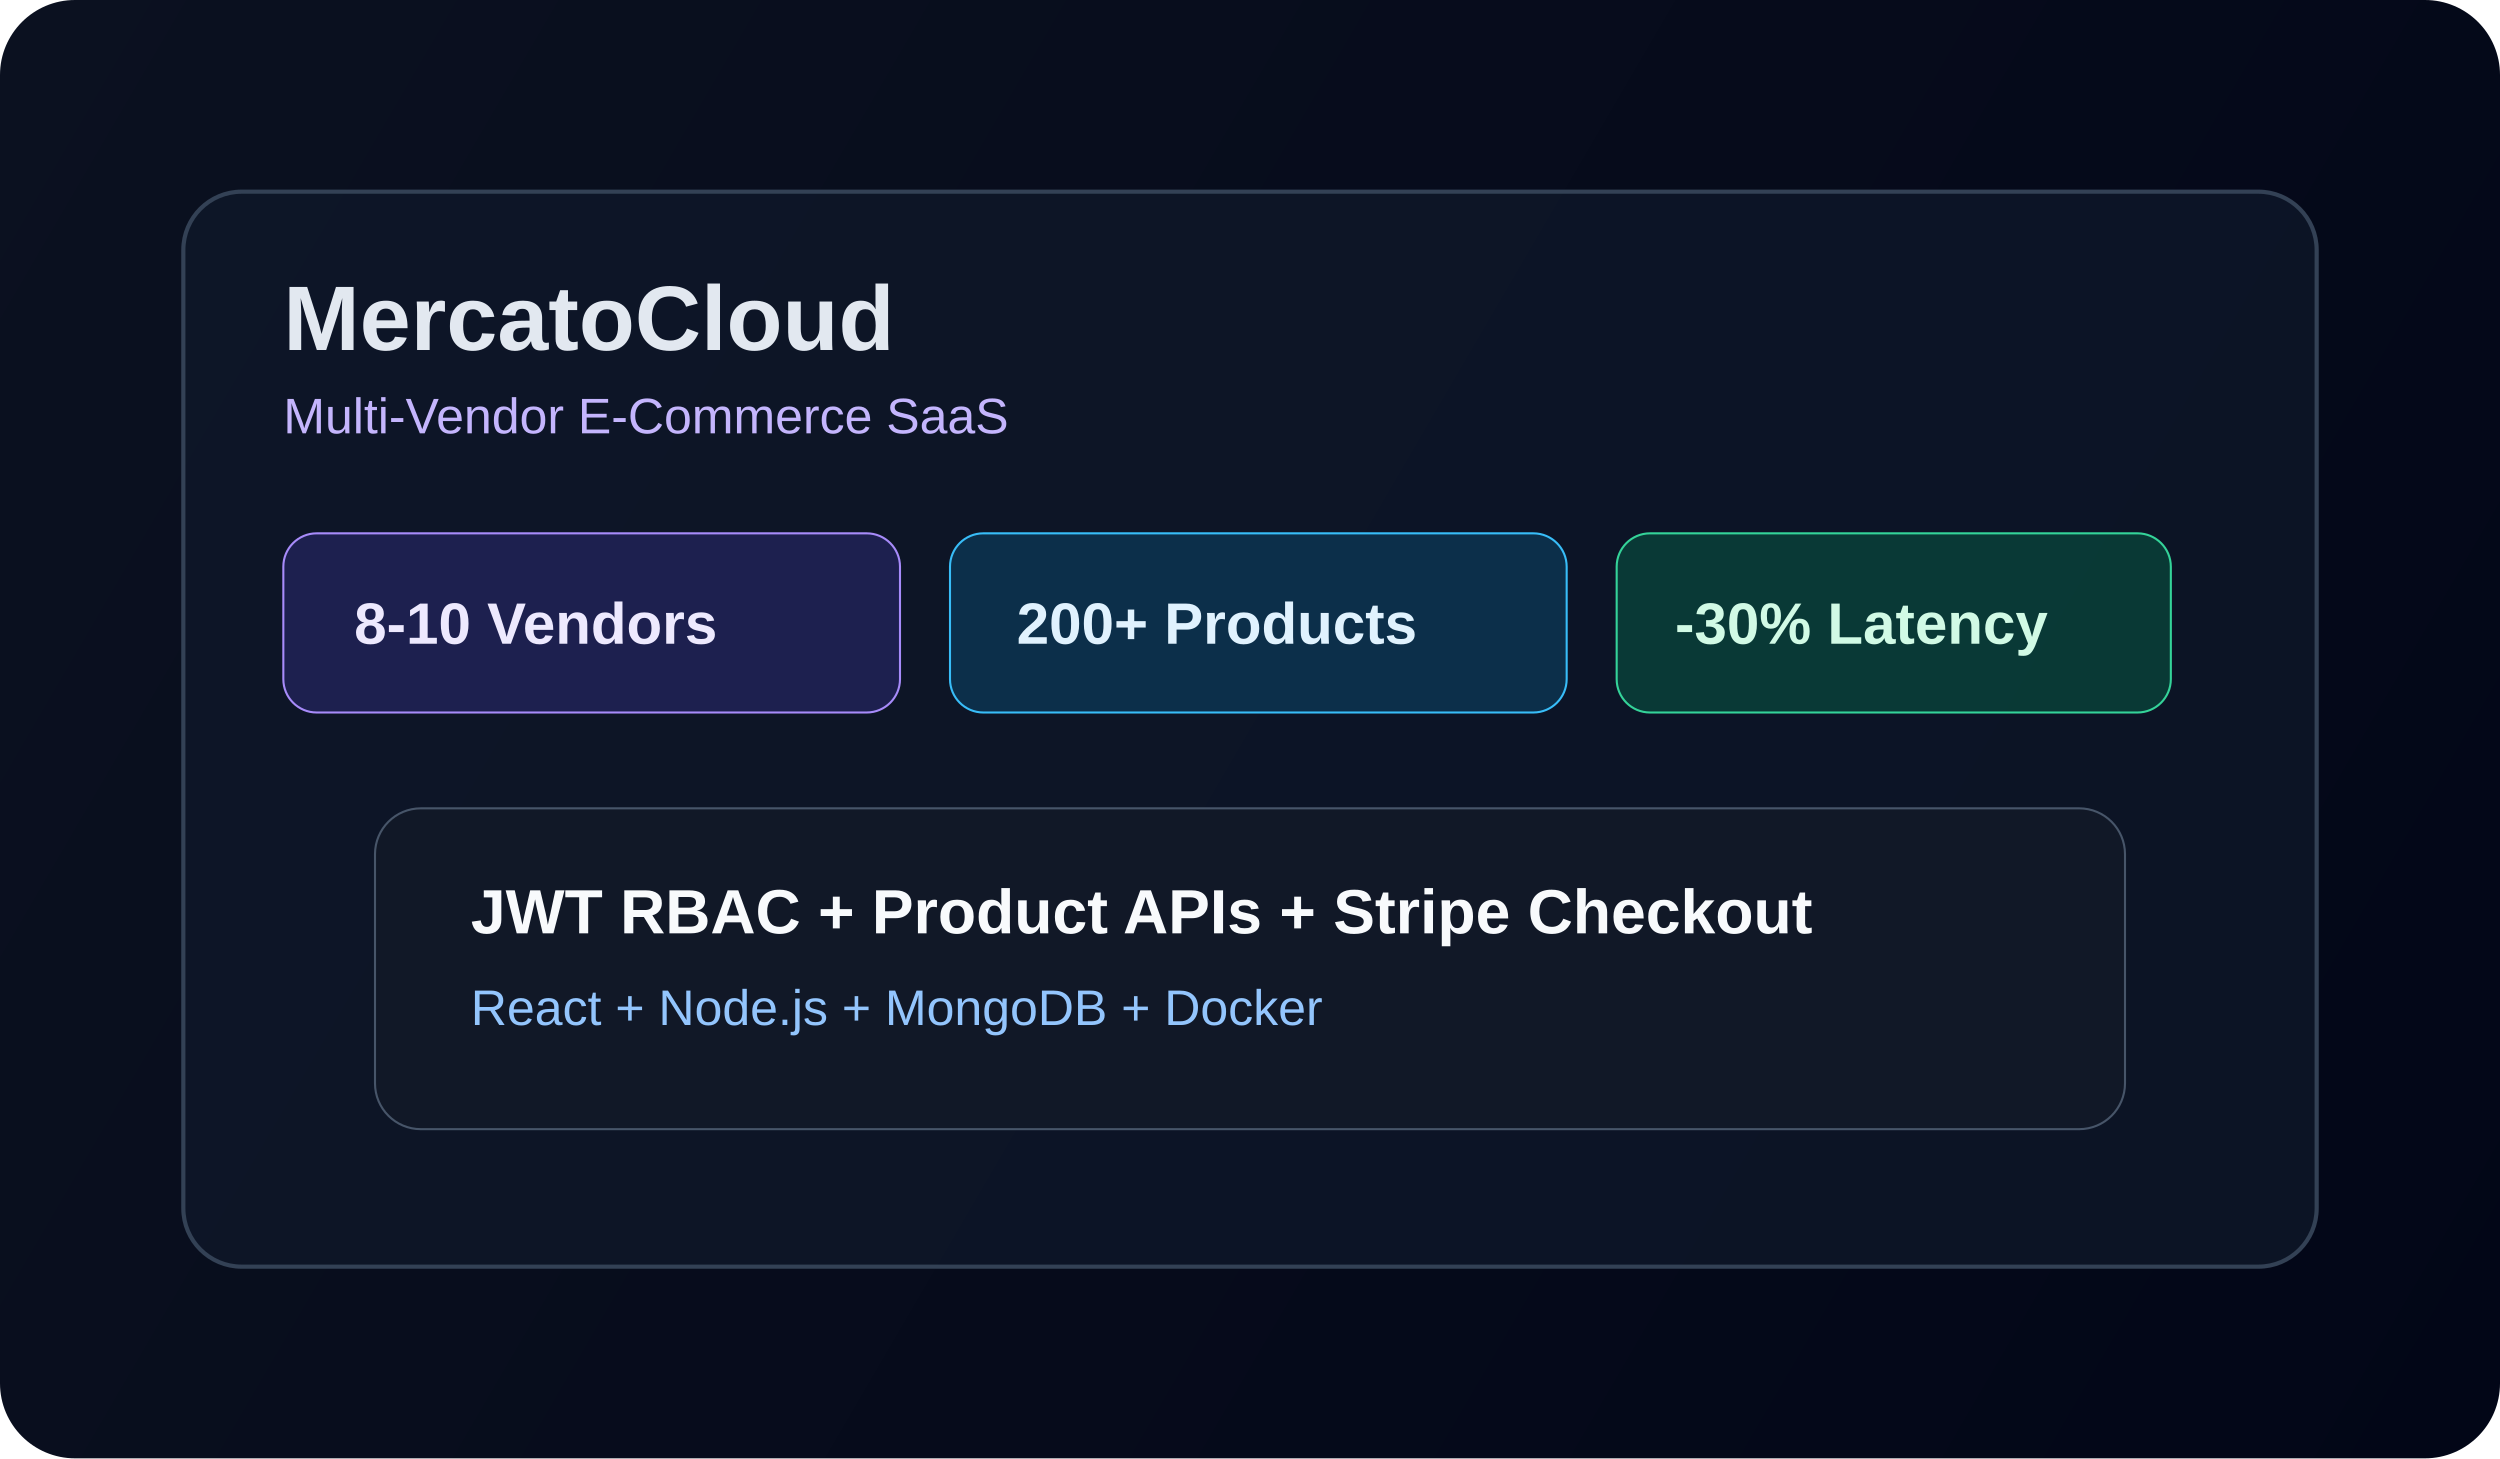
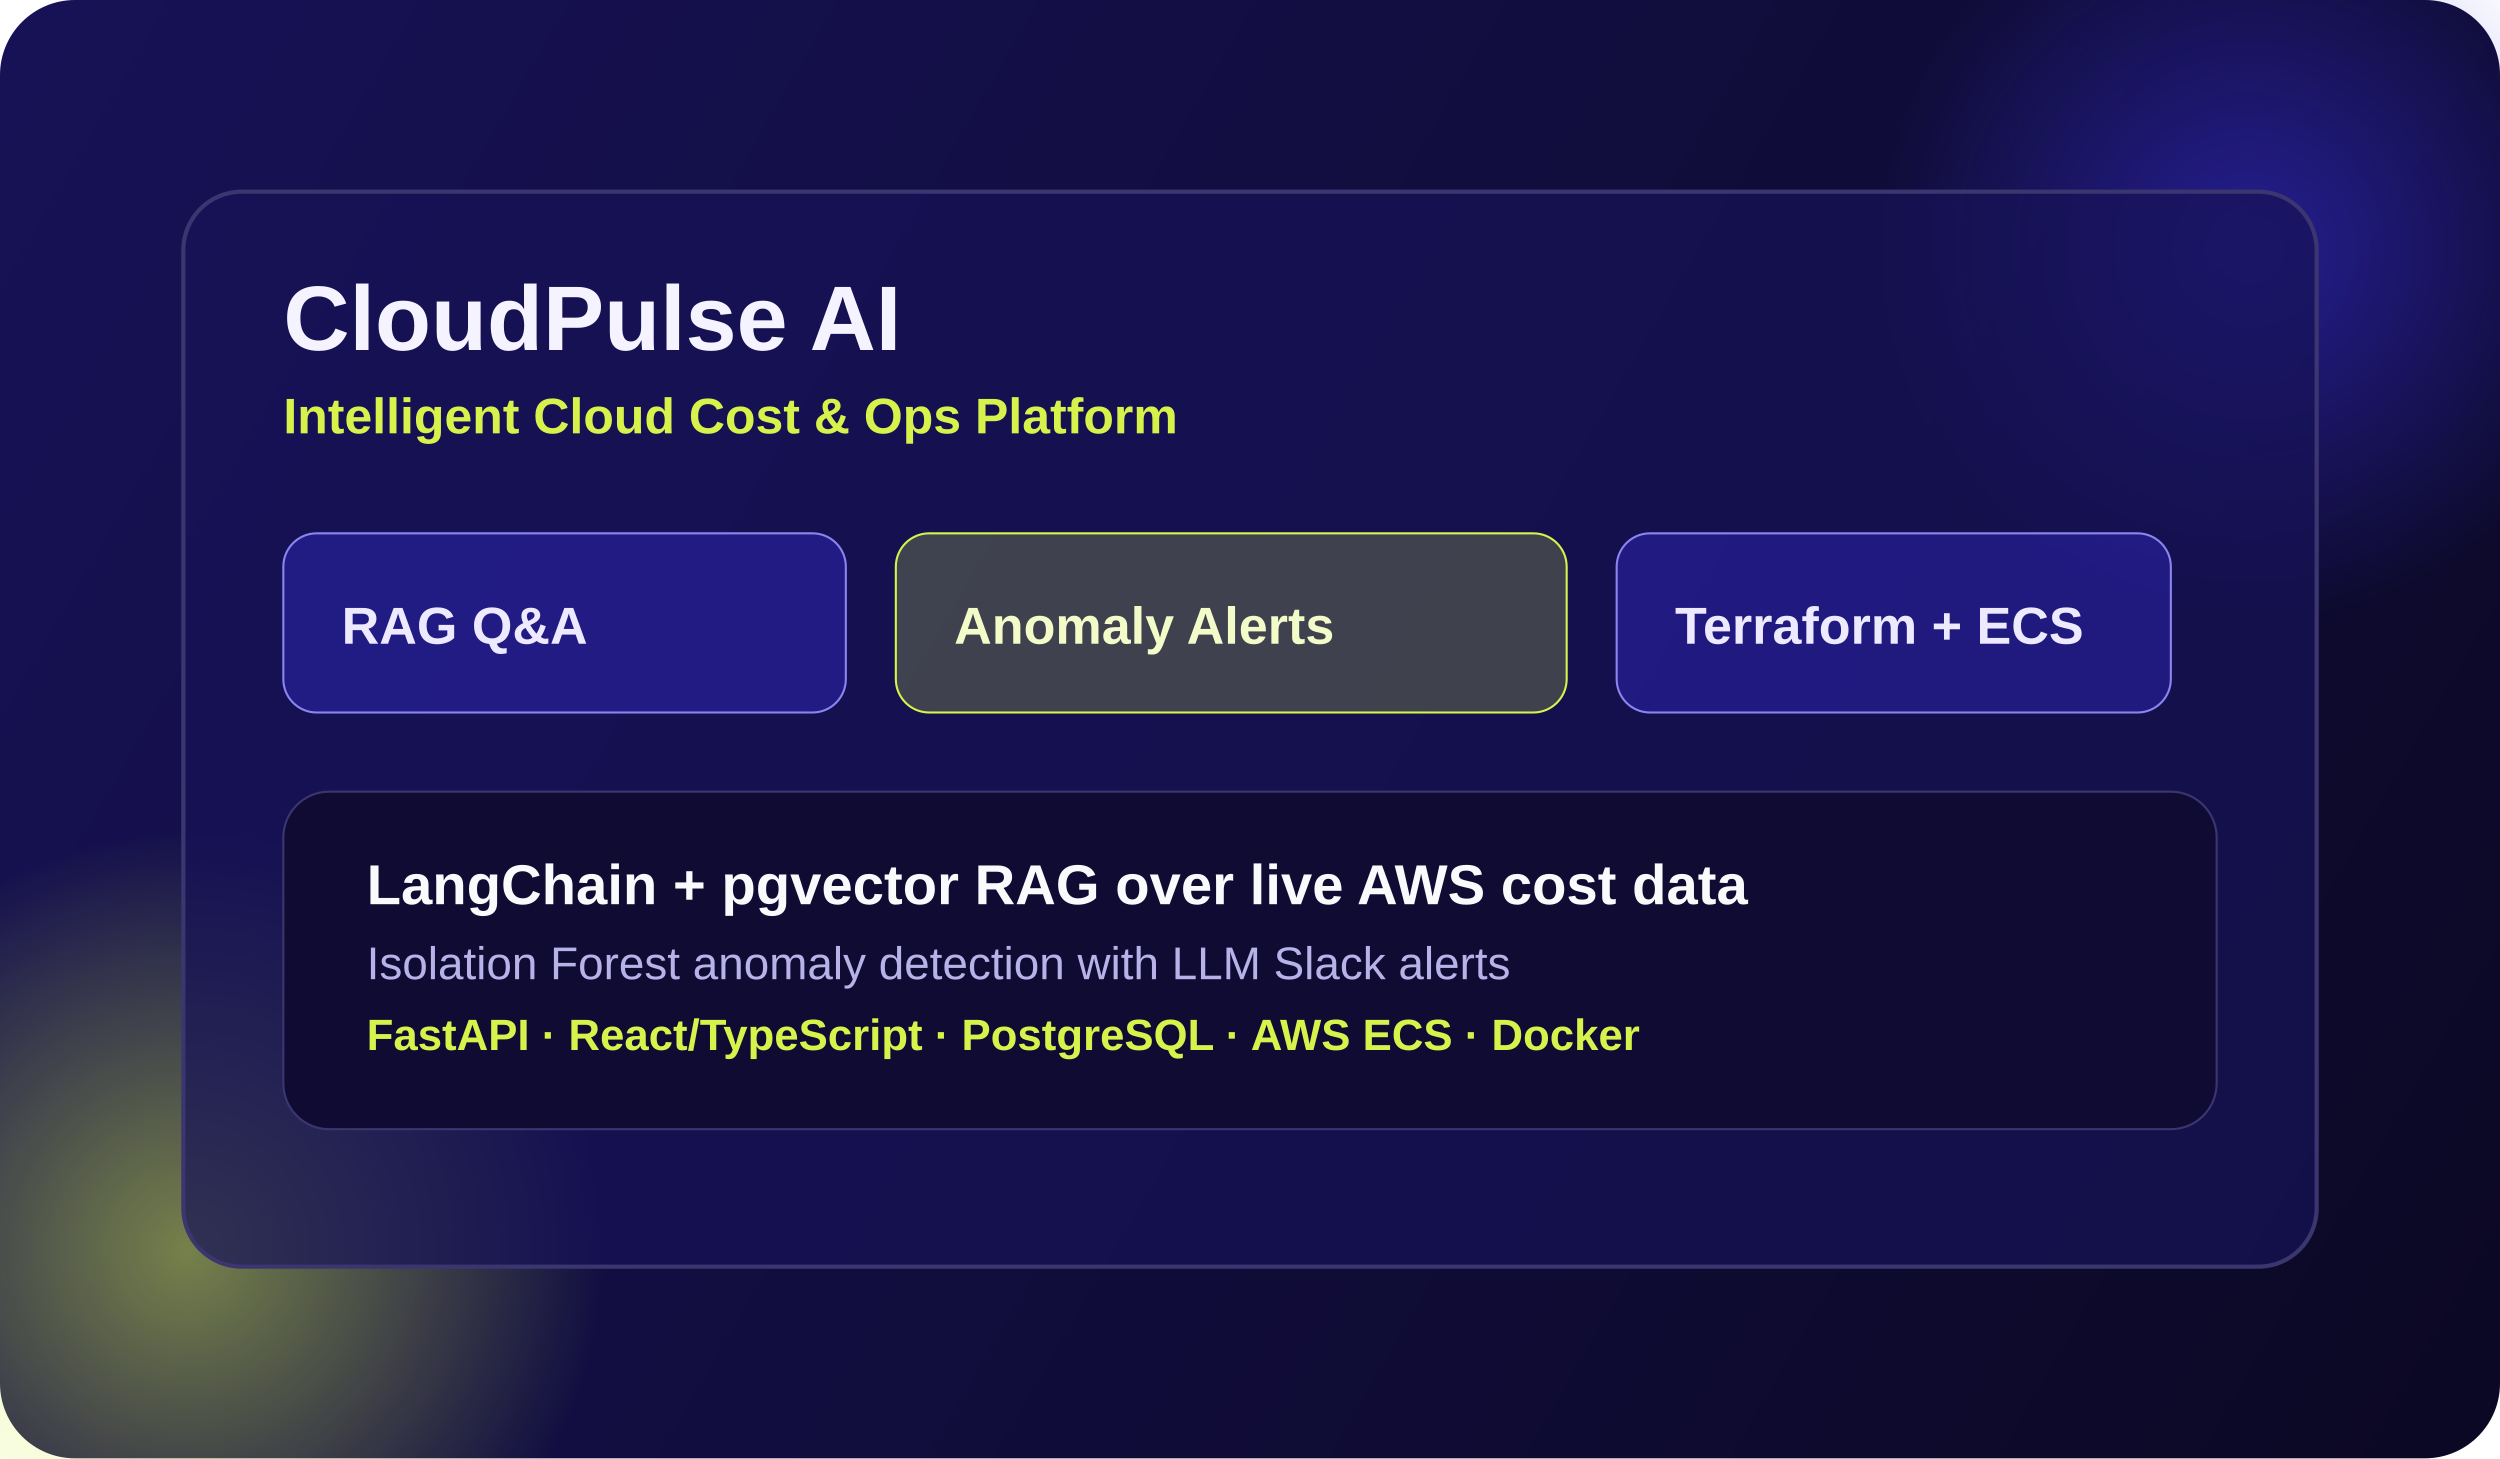
<svg xmlns="http://www.w3.org/2000/svg" width="1200" height="700" viewBox="0 0 1200 700" fill="none">
  <rect width="1200" height="700" rx="36" fill="url(#bg)" />
-   <rect x="88" y="92" width="1024" height="516" rx="28" fill="#0F172A" fill-opacity="0.78" stroke="#334155" stroke-width="2" />
-   <text x="136" y="168" fill="#E2E8F0" font-family="Arial, Helvetica, sans-serif" font-size="44" font-weight="700">
-     MercatoCloud
+   <circle cx="1080" cy="120" r="180" fill="url(#glow1)" fill-opacity="0.55" />
+   <circle cx="90" cy="600" r="200" fill="url(#glow2)" fill-opacity="0.5" />
+   <rect x="88" y="92" width="1024" height="516" rx="28" fill="#171256" fill-opacity="0.72" stroke="#3B3670" stroke-width="2" />
+   <text x="136" y="168" fill="#F5F3FF" font-family="Arial, Helvetica, sans-serif" font-size="44" font-weight="700">
+     CloudPulse AI
  </text>
-   <text x="136" y="208" fill="#C4B5FD" font-family="Arial, Helvetica, sans-serif" font-size="24">
-     Multi-Vendor E-Commerce SaaS
+   <text x="136" y="208" fill="#D8F24C" font-family="Arial, Helvetica, sans-serif" font-size="24" font-weight="600">
+     Intelligent Cloud Cost &amp; Ops Platform
  </text>
-   <rect x="136" y="256" width="296" height="86" rx="16" fill="#312E81" fill-opacity="0.45" stroke="#A78BFA" />
-   <text x="170" y="309" fill="#EDE9FE" font-family="Arial, Helvetica, sans-serif" font-size="28" font-weight="700">
-     8-10 Vendors
+   <rect x="136" y="256" width="270" height="86" rx="16" fill="#372FE0" fill-opacity="0.35" stroke="#8B85F0" />
+   <text x="164" y="309" fill="#EDE9FE" font-family="Arial, Helvetica, sans-serif" font-size="25" font-weight="700">
+     RAG Q&amp;A
  </text>
-   <rect x="456" y="256" width="296" height="86" rx="16" fill="#0C4A6E" fill-opacity="0.5" stroke="#38BDF8" />
-   <text x="488" y="309" fill="#E0F2FE" font-family="Arial, Helvetica, sans-serif" font-size="28" font-weight="700">
-     200+ Products
+   <rect x="430" y="256" width="322" height="86" rx="16" fill="#D8F24C" fill-opacity="0.22" stroke="#D8F24C" />
+   <text x="458" y="309" fill="#F3FBC9" font-family="Arial, Helvetica, sans-serif" font-size="25" font-weight="700">
+     Anomaly Alerts
  </text>
-   <rect x="776" y="256" width="266" height="86" rx="16" fill="#065F46" fill-opacity="0.5" stroke="#34D399" />
-   <text x="804" y="309" fill="#D1FAE5" font-family="Arial, Helvetica, sans-serif" font-size="28" font-weight="700">
-     -30% Latency
+   <rect x="776" y="256" width="266" height="86" rx="16" fill="#372FE0" fill-opacity="0.35" stroke="#8B85F0" />
+   <text x="804" y="309" fill="#EDE9FE" font-family="Arial, Helvetica, sans-serif" font-size="25" font-weight="700">
+     Terraform + ECS
  </text>
-   <rect x="180" y="388" width="840" height="154" rx="22" fill="#111827" stroke="#475569" />
-   <text x="226" y="448" fill="#F8FAFC" font-family="Arial, Helvetica, sans-serif" font-size="30" font-weight="700">
-     JWT RBAC + Product APIs + Stripe Checkout
+   <rect x="136" y="380" width="928" height="162" rx="22" fill="#0F0B33" stroke="#3B3670" />
+   <text x="176" y="434" fill="#F8FAFC" font-family="Arial, Helvetica, sans-serif" font-size="27" font-weight="700">
+     LangChain + pgvector RAG over live AWS cost data
  </text>
-   <text x="226" y="492" fill="#93C5FD" font-family="Arial, Helvetica, sans-serif" font-size="24">
-     React + Node.js + MongoDB + Docker
+   <text x="176" y="470" fill="#B7B2E8" font-family="Arial, Helvetica, sans-serif" font-size="22">
+     Isolation Forest anomaly detection with LLM Slack alerts
+   </text>
+   <text x="176" y="504" fill="#D8F24C" font-family="Arial, Helvetica, sans-serif" font-size="21" font-weight="600">
+     FastAPI · React/TypeScript · PostgreSQL · AWS ECS · Docker
  </text>
  <defs>
    <linearGradient id="bg" x1="0" y1="0" x2="1200" y2="700" gradientUnits="userSpaceOnUse">
-       <stop stop-color="#0B1120" />
-       <stop offset="1" stop-color="#020617" />
+       <stop stop-color="#171256" />
+       <stop offset="1" stop-color="#0B0824" />
    </linearGradient>
+     <radialGradient id="glow1" cx="0" cy="0" r="1" gradientUnits="userSpaceOnUse" gradientTransform="translate(1080 120) rotate(90) scale(180)">
+       <stop stop-color="#372FE0" />
+       <stop offset="1" stop-color="#372FE0" stop-opacity="0" />
+     </radialGradient>
+     <radialGradient id="glow2" cx="0" cy="0" r="1" gradientUnits="userSpaceOnUse" gradientTransform="translate(90 600) rotate(90) scale(200)">
+       <stop stop-color="#D8F24C" />
+       <stop offset="1" stop-color="#D8F24C" stop-opacity="0" />
+     </radialGradient>
  </defs>
</svg>
